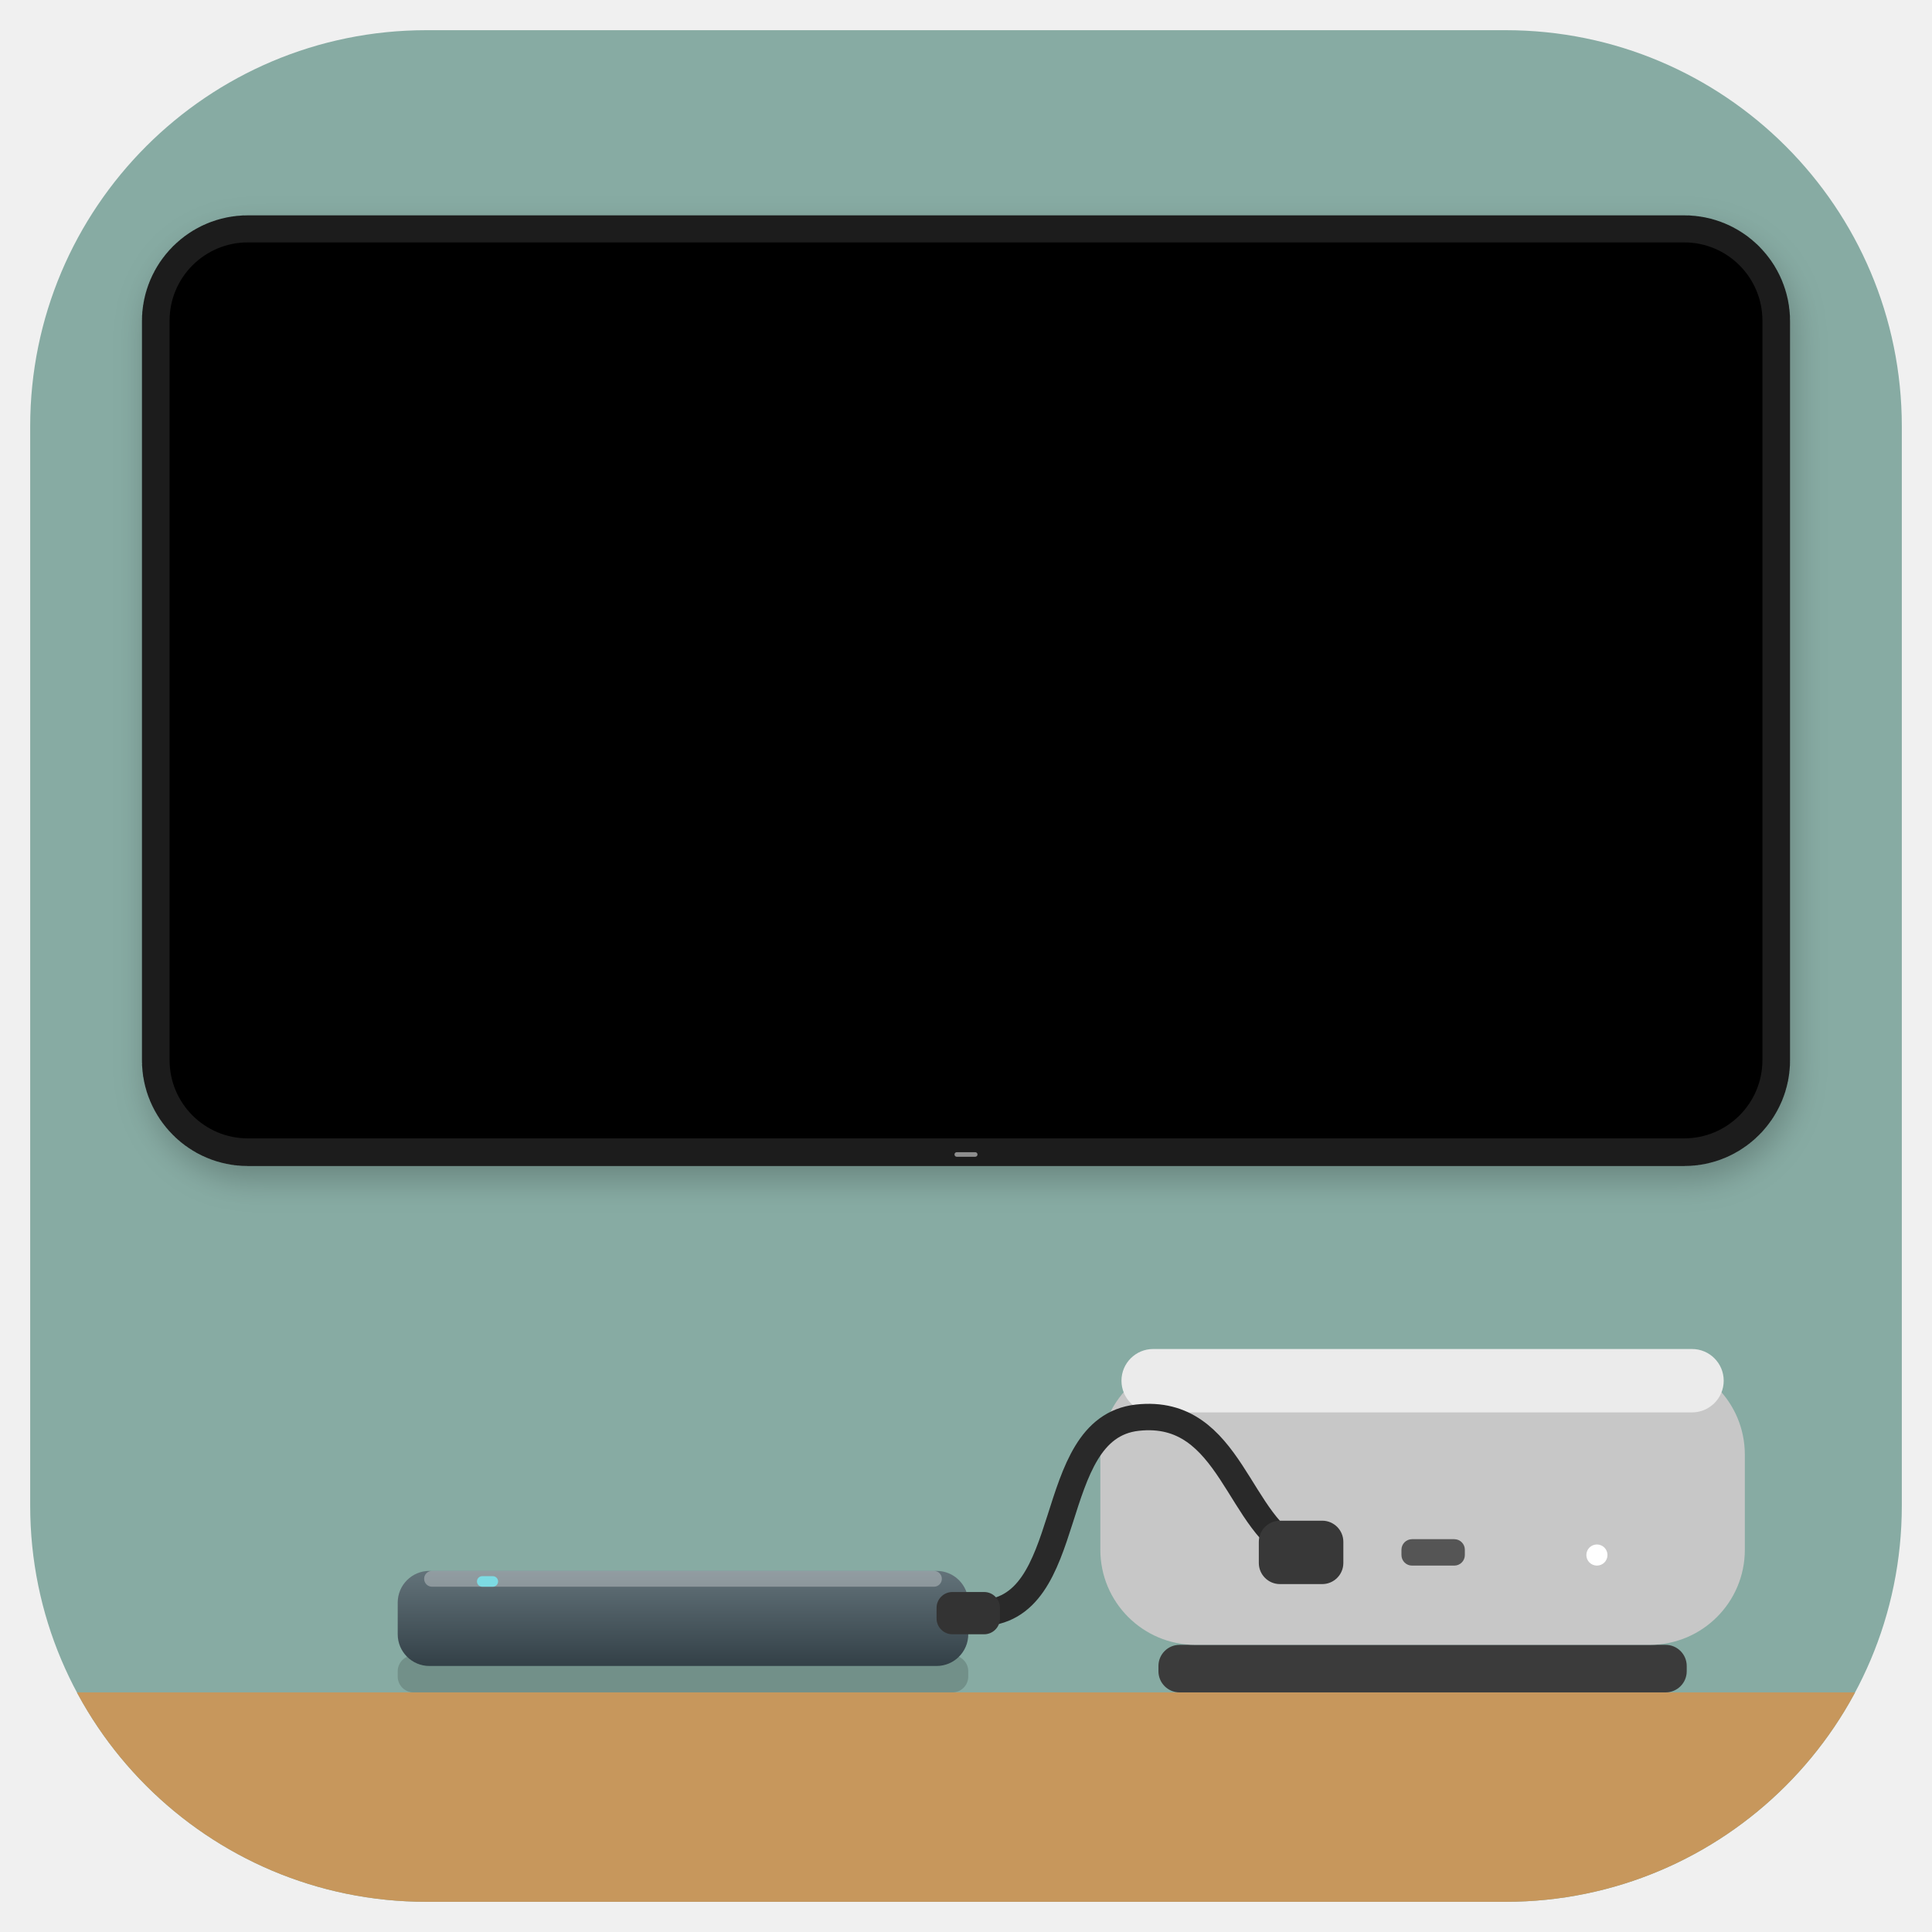
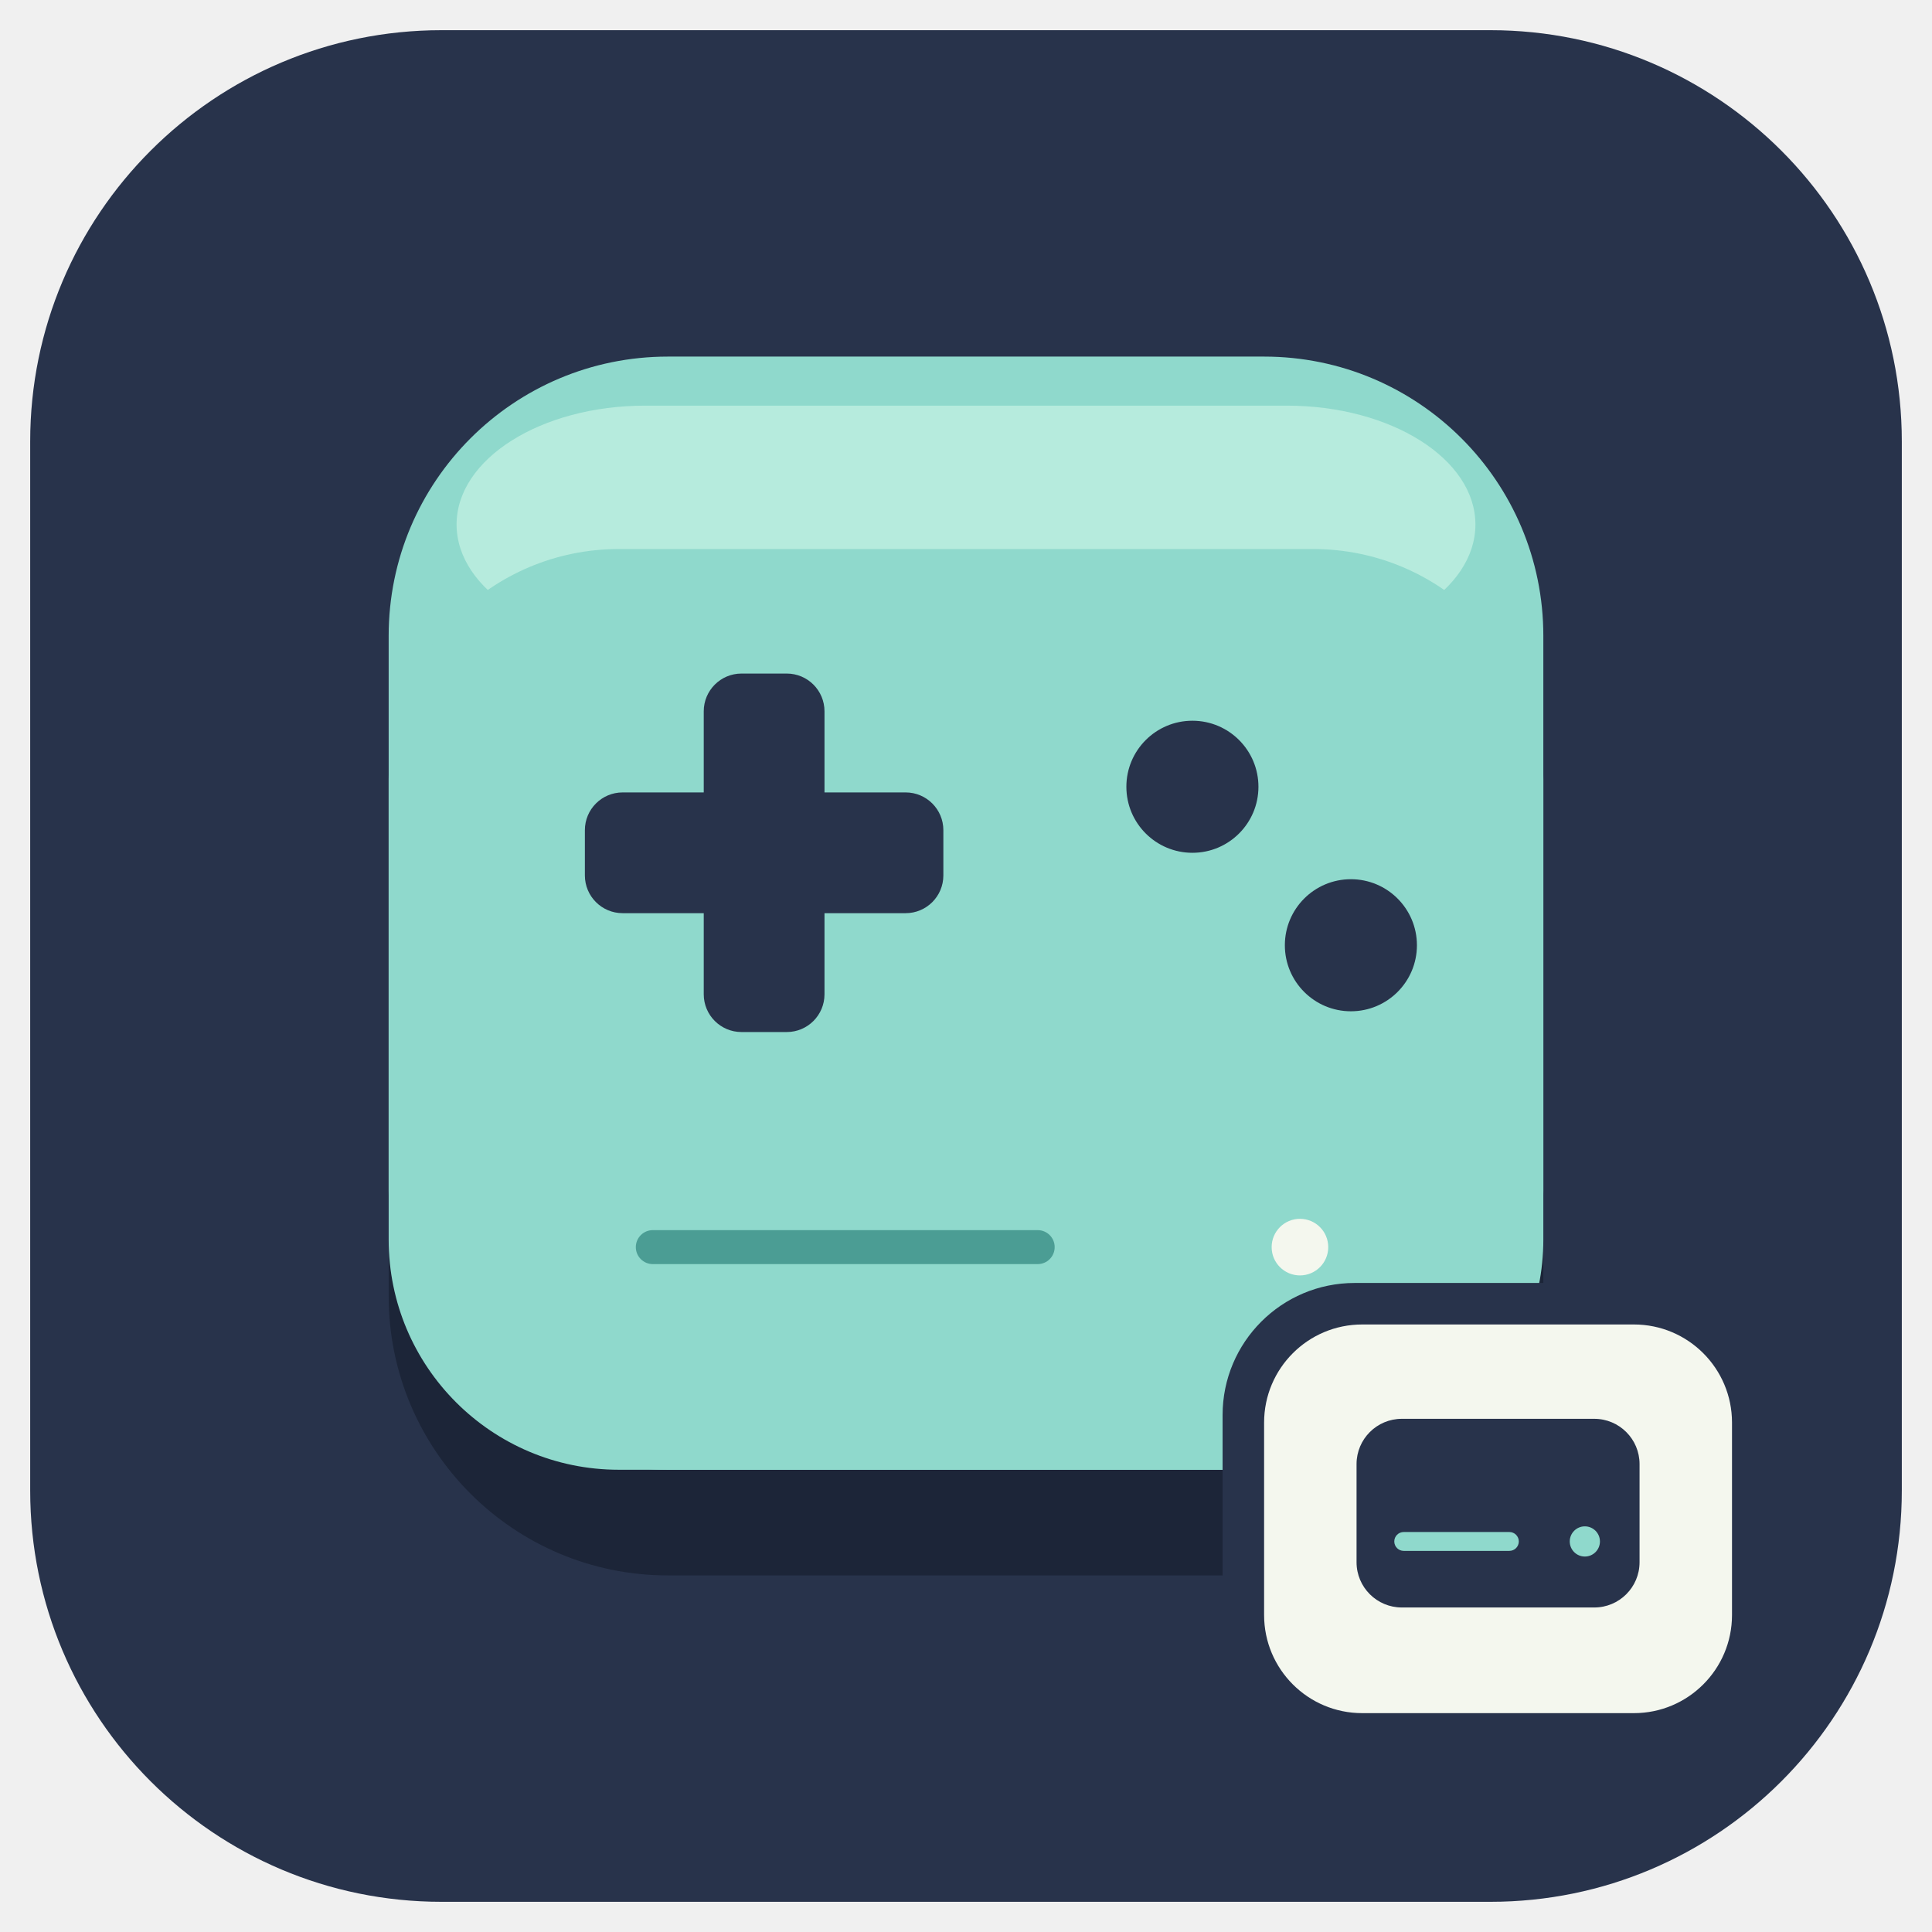
<svg xmlns="http://www.w3.org/2000/svg" width="1024" height="1024" viewBox="0 0 1024 1024" role="img" aria-labelledby="title desc">
-   <defs>
-     <clipPath id="icon-mask">
-       <rect x="16" y="16" width="992" height="992" rx="210" />
-     </clipPath>
-     <linearGradient id="ssd" x2="0" y2="1">
-       <stop stop-color="#63737a" />
-       <stop offset="1" stop-color="#334047" />
-     </linearGradient>
-     <filter id="tv-shadow" x="-10%" y="-10%" width="120%" height="125%">
-       <feDropShadow dy="6" stdDeviation="7" flood-opacity=".22" />
-     </filter>
-   </defs>
-   <rect x="16" y="16" width="992" height="992" rx="210" fill="#87aba3" />
-   <rect x="16" y="897" width="992" height="111" fill="#c7975c" clip-path="url(#icon-mask)" />
-   <g transform="translate(-112.64 -155.48) scale(1.22)">
-     <rect x="154" y="221" width="716" height="413" rx="46" fill="#1a1a1a" filter="url(#tv-shadow)" />
-     <rect x="166" y="232.75" width="692" height="389.25" rx="34" fill="#000" />
-     <rect x="507" y="628" width="10" height="2" rx="1" fill="#fff" opacity=".5" />
+   <rect x="16" y="16" width="992" height="992" rx="218" fill="#28334b" />
+   <rect x="206" y="245" width="612" height="590" rx="148" fill="#1c2538" />
+   <rect x="206" y="189" width="612" height="590" rx="148" fill="#8fd9cc" />
+   <rect x="242" y="215" width="540" height="126" rx="100" fill="#b6ebdd" />
+   <rect x="206" y="291" width="612" height="488" rx="122" fill="#8fd9cc" />
+   <g fill="#28334b">
+     <rect x="310" y="420" width="190" height="64" rx="20" />
+     <rect x="373" y="357" width="64" height="190" rx="20" />
+     <circle cx="632" cy="417" r="35" />
+     <circle cx="716" cy="501" r="35" />
  </g>
-   <g transform="translate(-1500 -1222.6) scale(2.8)">
-     <rect x="755" y="748" width="100" height="9" rx="4" fill="#3b3b3b" />
-     <rect x="744" y="694" width="122" height="54" rx="18" fill="#c7c7c7" />
-     <rect x="748" y="692" width="114" height="12" rx="6" fill="#ebebeb" />
-     <g fill="#555">
-       <rect x="776" y="728" width="12" height="5" rx="2" />
-       <rect x="801" y="728" width="12" height="5" rx="2" />
-     </g>
-     <circle cx="838" cy="731" r="2" fill="#fff" />
-     <g id="portable">
-       <path d="M782 730.5 C770 726 769 703 751 705 C733 707 740 742 721 742" fill="none" stroke="#292929" stroke-width="5" stroke-linecap="round" />
-       <rect x="776" y="728" width="12" height="5" rx="2" fill="#a6a6a6" />
-       <rect x="774" y="724.5" width="16" height="12" rx="4" fill="#383838" />
-       <g transform="translate(665 742)">
-         <rect x="-54" y="8" width="108" height="7" rx="3" fill="#000" opacity=".16" />
-         <rect x="-54" y="-8" width="108" height="18" rx="6" fill="url(#ssd)" />
-         <rect x="-49" y="-8" width="98" height="3" rx="1.5" fill="#fff" opacity=".3" />
-         <rect x="48" y="-4" width="12" height="8" rx="3" fill="#333" />
-         <rect x="-39" y="-7" width="4" height="2" rx="1" fill="#7ddbe3" />
-       </g>
-     </g>
-   </g>
+   <rect x="337" y="652" width="222" height="18" rx="9" fill="#4b9d94" />
+   <circle cx="689" cy="661" r="15" fill="#f4f7ee" />
+   <rect x="648" y="680" width="292" height="250" rx="70" fill="#28334b" />
+   <rect x="670" y="702" width="248" height="206" rx="52" fill="#f4f7ee" />
+   <rect x="719" y="752" width="150" height="100" rx="24" fill="#28334b" />
+   <rect x="739" y="812" width="66" height="10" rx="5" fill="#8fd9cc" />
+   <circle cx="840" cy="817" r="8" fill="#8fd9cc" />
</svg>
